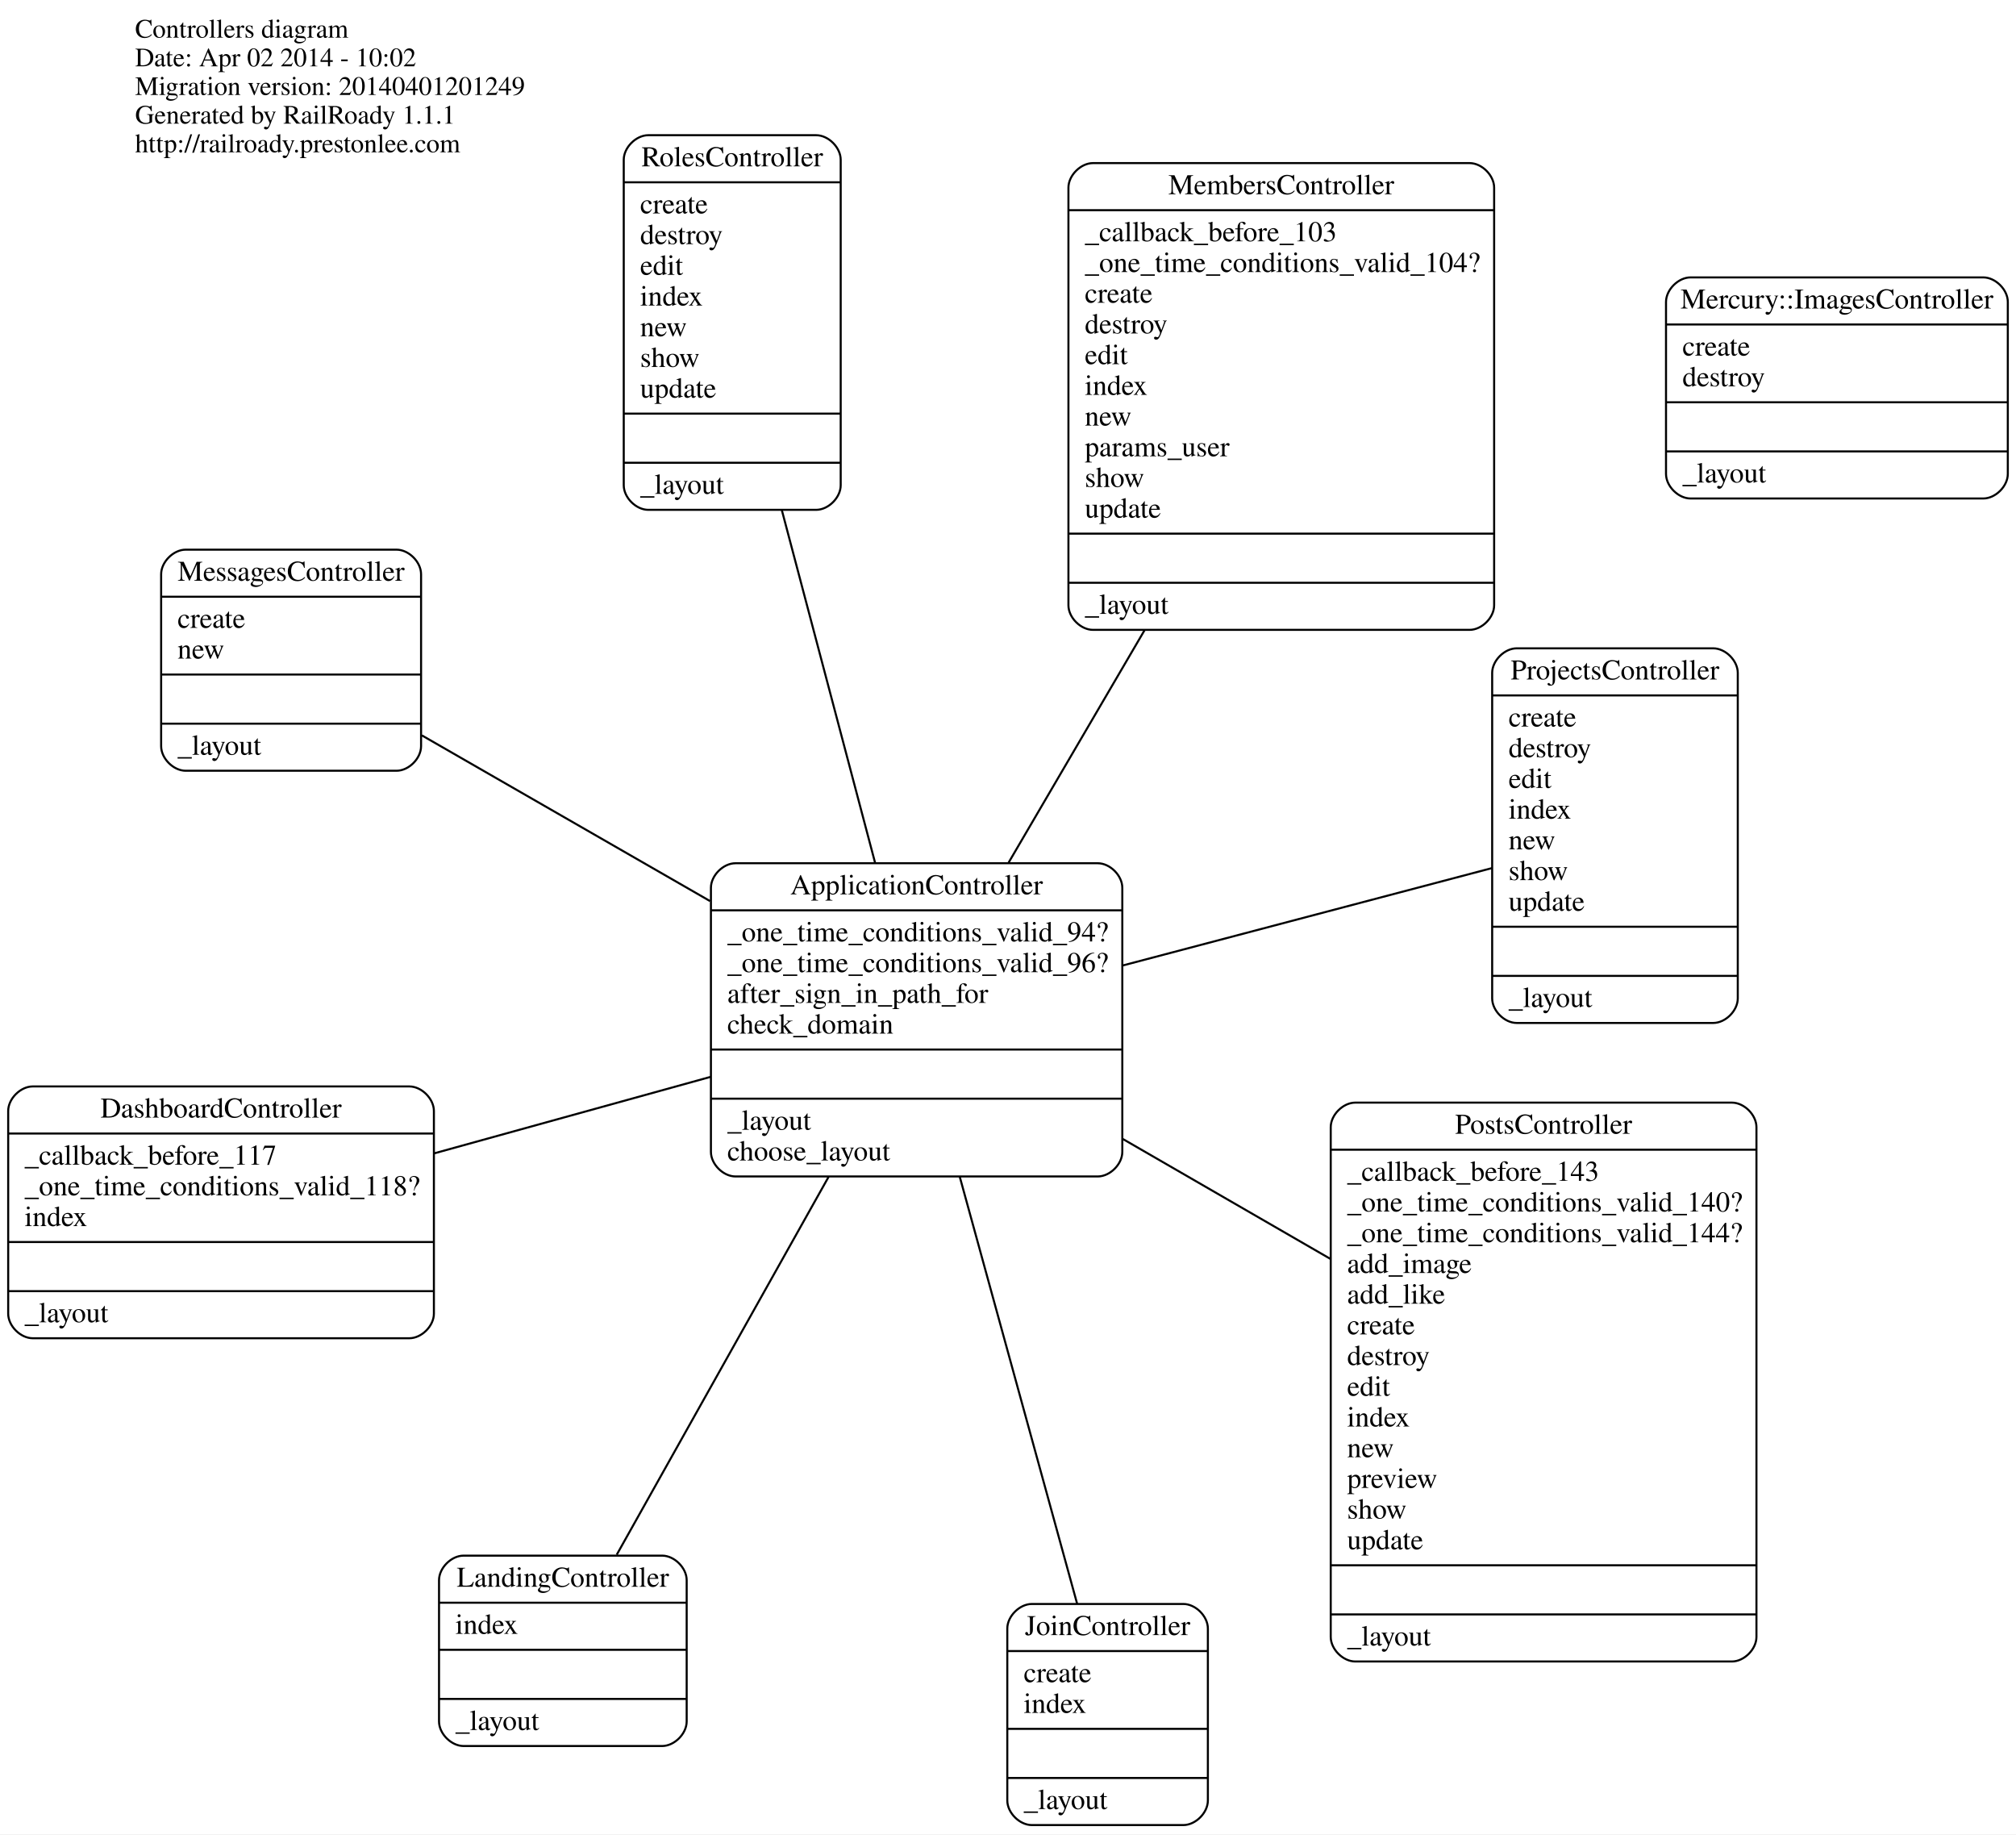
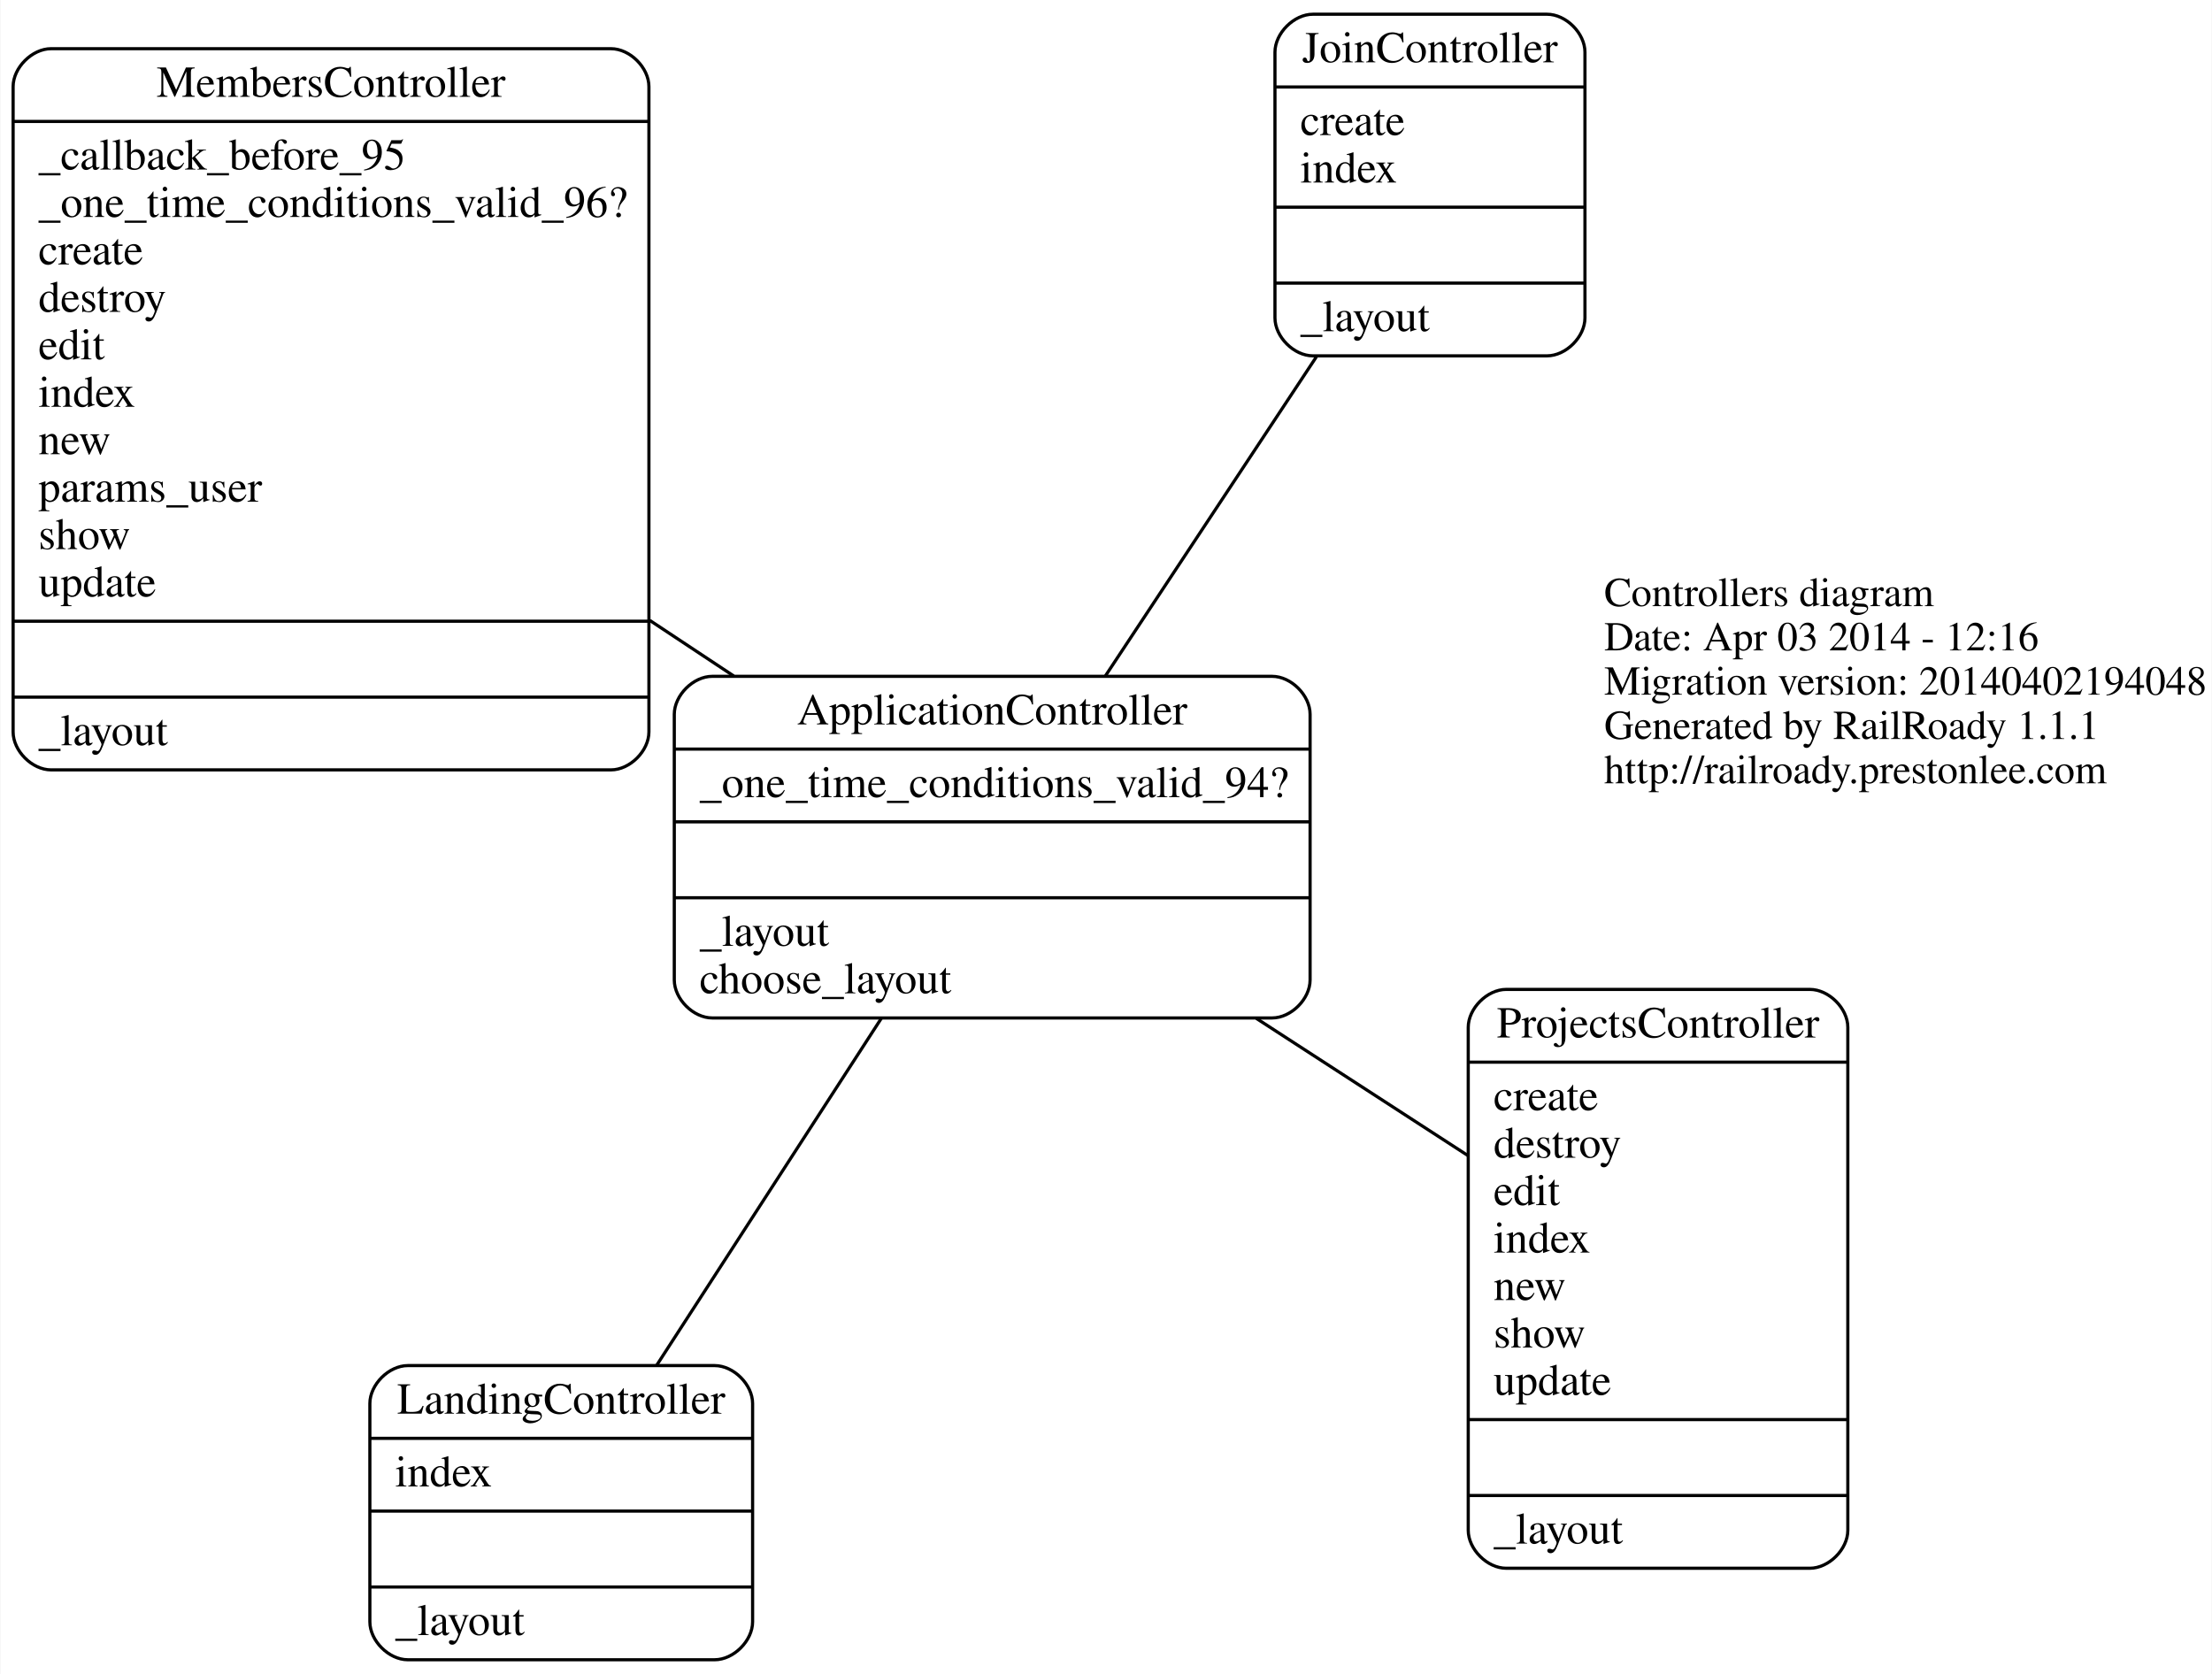
- <svg xmlns="http://www.w3.org/2000/svg" width="985pt" height="896pt" viewBox="0.00 0.00 985.00 896.00">
-   <g id="graph0" class="graph" transform="scale(1 1) rotate(0) translate(4 892)">
-     <polygon fill="white" stroke="none" points="-4,4 -4,-892 981,-892 981,4 -4,4" />
+ <svg xmlns="http://www.w3.org/2000/svg" width="699pt" height="529pt" viewBox="0.00 0.00 699.00 529.22">
+   <g id="graph0" class="graph" transform="scale(1 1) rotate(0) translate(4 525.219)">
+     <polygon fill="white" stroke="none" points="-4,4 -4,-525.219 695,-525.219 695,4 -4,4" />
    <g id="node1" class="node">
-       <text text-anchor="start" x="62" y="-873.6" font-family="Times,serif" font-size="13.00">Controllers diagram</text>
-       <text text-anchor="start" x="62" y="-859.6" font-family="Times,serif" font-size="13.00">Date: Apr 02 2014 - 10:02</text>
-       <text text-anchor="start" x="62" y="-845.6" font-family="Times,serif" font-size="13.00">Migration version: 20140401201249</text>
-       <text text-anchor="start" x="62" y="-831.6" font-family="Times,serif" font-size="13.00">Generated by RailRoady 1.1.1</text>
-       <text text-anchor="start" x="62" y="-817.6" font-family="Times,serif" font-size="13.00">http://railroady.prestonlee.com</text>
+       <text text-anchor="start" x="503" y="-333.6" font-family="Times,serif" font-size="13.00">Controllers diagram</text>
+       <text text-anchor="start" x="503" y="-319.6" font-family="Times,serif" font-size="13.00">Date: Apr 03 2014 - 12:16</text>
+       <text text-anchor="start" x="503" y="-305.6" font-family="Times,serif" font-size="13.00">Migration version: 20140402194048</text>
+       <text text-anchor="start" x="503" y="-291.6" font-family="Times,serif" font-size="13.00">Generated by RailRoady 1.1.1</text>
+       <text text-anchor="start" x="503" y="-277.6" font-family="Times,serif" font-size="13.00">http://railroady.prestonlee.com</text>
    </g>
    <g id="node2" class="node">
-       <path fill="none" stroke="black" d="M355.351,-317.33C355.351,-317.33 532.351,-317.33 532.351,-317.33 538.351,-317.33 544.351,-323.33 544.351,-329.33 544.351,-329.33 544.351,-458.33 544.351,-458.33 544.351,-464.33 538.351,-470.33 532.351,-470.33 532.351,-470.33 355.351,-470.33 355.351,-470.33 349.351,-470.33 343.351,-464.33 343.351,-458.33 343.351,-458.33 343.351,-329.33 343.351,-329.33 343.351,-323.33 349.351,-317.33 355.351,-317.33" />
-       <text text-anchor="middle" x="443.851" y="-455.13" font-family="Times,serif" font-size="14.00">ApplicationController</text>
-       <polyline fill="none" stroke="black" points="343.351,-447.33 544.351,-447.33 " />
-       <text text-anchor="start" x="351.351" y="-432.13" font-family="Times,serif" font-size="14.00">_one_time_conditions_valid_94?</text>
-       <text text-anchor="start" x="351.351" y="-417.13" font-family="Times,serif" font-size="14.00">_one_time_conditions_valid_96?</text>
-       <text text-anchor="start" x="351.351" y="-402.13" font-family="Times,serif" font-size="14.00">after_sign_in_path_for</text>
-       <text text-anchor="start" x="351.351" y="-387.13" font-family="Times,serif" font-size="14.00">check_domain</text>
-       <polyline fill="none" stroke="black" points="343.351,-379.33 544.351,-379.33 " />
-       <polyline fill="none" stroke="black" points="343.351,-355.33 544.351,-355.33 " />
-       <text text-anchor="start" x="351.351" y="-340.13" font-family="Times,serif" font-size="14.00">_layout</text>
-       <text text-anchor="start" x="351.351" y="-325.13" font-family="Times,serif" font-size="14.00">choose_layout</text>
+       <path fill="none" stroke="black" d="M221.021,-203.401C221.021,-203.401 398.021,-203.401 398.021,-203.401 404.021,-203.401 410.021,-209.401 410.021,-215.401 410.021,-215.401 410.021,-299.401 410.021,-299.401 410.021,-305.401 404.021,-311.401 398.021,-311.401 398.021,-311.401 221.021,-311.401 221.021,-311.401 215.021,-311.401 209.021,-305.401 209.021,-299.401 209.021,-299.401 209.021,-215.401 209.021,-215.401 209.021,-209.401 215.021,-203.401 221.021,-203.401" />
+       <text text-anchor="middle" x="309.521" y="-296.201" font-family="Times,serif" font-size="14.00">ApplicationController</text>
+       <polyline fill="none" stroke="black" points="209.021,-288.401 410.021,-288.401 " />
+       <text text-anchor="start" x="217.021" y="-273.201" font-family="Times,serif" font-size="14.00">_one_time_conditions_valid_94?</text>
+       <polyline fill="none" stroke="black" points="209.021,-265.401 410.021,-265.401 " />
+       <polyline fill="none" stroke="black" points="209.021,-241.401 410.021,-241.401 " />
+       <text text-anchor="start" x="217.021" y="-226.201" font-family="Times,serif" font-size="14.00">_layout</text>
+       <text text-anchor="start" x="217.021" y="-211.201" font-family="Times,serif" font-size="14.00">choose_layout</text>
    </g>
    <g id="node3" class="node">
-       <path fill="none" stroke="black" d="M737.062,-392.308C737.062,-392.308 833.062,-392.308 833.062,-392.308 839.062,-392.308 845.062,-398.308 845.062,-404.308 845.062,-404.308 845.062,-563.308 845.062,-563.308 845.062,-569.308 839.062,-575.308 833.062,-575.308 833.062,-575.308 737.062,-575.308 737.062,-575.308 731.062,-575.308 725.062,-569.308 725.062,-563.308 725.062,-563.308 725.062,-404.308 725.062,-404.308 725.062,-398.308 731.062,-392.308 737.062,-392.308" />
-       <text text-anchor="middle" x="785.062" y="-560.108" font-family="Times,serif" font-size="14.00">ProjectsController</text>
-       <polyline fill="none" stroke="black" points="725.062,-552.308 845.062,-552.308 " />
-       <text text-anchor="start" x="733.062" y="-537.108" font-family="Times,serif" font-size="14.00">create</text>
-       <text text-anchor="start" x="733.062" y="-522.108" font-family="Times,serif" font-size="14.00">destroy</text>
-       <text text-anchor="start" x="733.062" y="-507.108" font-family="Times,serif" font-size="14.00">edit</text>
-       <text text-anchor="start" x="733.062" y="-492.108" font-family="Times,serif" font-size="14.00">index</text>
-       <text text-anchor="start" x="733.062" y="-477.108" font-family="Times,serif" font-size="14.00">new</text>
-       <text text-anchor="start" x="733.062" y="-462.108" font-family="Times,serif" font-size="14.00">show</text>
-       <text text-anchor="start" x="733.062" y="-447.108" font-family="Times,serif" font-size="14.00">update</text>
-       <polyline fill="none" stroke="black" points="725.062,-439.308 845.062,-439.308 " />
-       <polyline fill="none" stroke="black" points="725.062,-415.308 845.062,-415.308 " />
-       <text text-anchor="start" x="733.062" y="-400.108" font-family="Times,serif" font-size="14.00">_layout</text>
+       <path fill="none" stroke="black" d="M472.017,-29.426C472.017,-29.426 568.017,-29.426 568.017,-29.426 574.017,-29.426 580.017,-35.426 580.017,-41.426 580.017,-41.426 580.017,-200.426 580.017,-200.426 580.017,-206.426 574.017,-212.426 568.017,-212.426 568.017,-212.426 472.017,-212.426 472.017,-212.426 466.017,-212.426 460.017,-206.426 460.017,-200.426 460.017,-200.426 460.017,-41.426 460.017,-41.426 460.017,-35.426 466.017,-29.426 472.017,-29.426" />
+       <text text-anchor="middle" x="520.017" y="-197.226" font-family="Times,serif" font-size="14.00">ProjectsController</text>
+       <polyline fill="none" stroke="black" points="460.017,-189.426 580.017,-189.426 " />
+       <text text-anchor="start" x="468.017" y="-174.226" font-family="Times,serif" font-size="14.00">create</text>
+       <text text-anchor="start" x="468.017" y="-159.226" font-family="Times,serif" font-size="14.00">destroy</text>
+       <text text-anchor="start" x="468.017" y="-144.226" font-family="Times,serif" font-size="14.00">edit</text>
+       <text text-anchor="start" x="468.017" y="-129.226" font-family="Times,serif" font-size="14.00">index</text>
+       <text text-anchor="start" x="468.017" y="-114.226" font-family="Times,serif" font-size="14.00">new</text>
+       <text text-anchor="start" x="468.017" y="-99.226" font-family="Times,serif" font-size="14.00">show</text>
+       <text text-anchor="start" x="468.017" y="-84.226" font-family="Times,serif" font-size="14.00">update</text>
+       <polyline fill="none" stroke="black" points="460.017,-76.426 580.017,-76.426 " />
+       <polyline fill="none" stroke="black" points="460.017,-52.426 580.017,-52.426 " />
+       <text text-anchor="start" x="468.017" y="-37.226" font-family="Times,serif" font-size="14.00">_layout</text>
    </g>
    <g id="edge1" class="edge">
-       <path fill="none" stroke="black" d="M544.38,-420.34C603.059,-435.813 675.125,-454.817 725.024,-467.976" />
+       <path fill="none" stroke="black" d="M393.017,-203.267C415.4,-188.755 439.155,-173.353 459.991,-159.844" />
    </g>
    <g id="node4" class="node">
-       <path fill="none" stroke="black" d="M222.505,-39.114C222.505,-39.114 319.505,-39.114 319.505,-39.114 325.505,-39.114 331.505,-45.114 331.505,-51.114 331.505,-51.114 331.505,-120.114 331.505,-120.114 331.505,-126.114 325.505,-132.114 319.505,-132.114 319.505,-132.114 222.505,-132.114 222.505,-132.114 216.505,-132.114 210.505,-126.114 210.505,-120.114 210.505,-120.114 210.505,-51.114 210.505,-51.114 210.505,-45.114 216.505,-39.114 222.505,-39.114" />
-       <text text-anchor="middle" x="271.005" y="-116.914" font-family="Times,serif" font-size="14.00">LandingController</text>
-       <polyline fill="none" stroke="black" points="210.505,-109.114 331.505,-109.114 " />
-       <text text-anchor="start" x="218.505" y="-93.914" font-family="Times,serif" font-size="14.00">index</text>
-       <polyline fill="none" stroke="black" points="210.505,-86.114 331.505,-86.114 " />
-       <polyline fill="none" stroke="black" points="210.505,-62.114 331.505,-62.114 " />
-       <text text-anchor="start" x="218.505" y="-46.914" font-family="Times,serif" font-size="14.00">_layout</text>
+       <path fill="none" stroke="black" d="M124.781,-0.5C124.781,-0.5 221.781,-0.5 221.781,-0.5 227.781,-0.5 233.781,-6.5 233.781,-12.5 233.781,-12.5 233.781,-81.5 233.781,-81.5 233.781,-87.5 227.781,-93.5 221.781,-93.5 221.781,-93.5 124.781,-93.5 124.781,-93.5 118.781,-93.5 112.781,-87.5 112.781,-81.5 112.781,-81.5 112.781,-12.5 112.781,-12.5 112.781,-6.5 118.781,-0.5 124.781,-0.5" />
+       <text text-anchor="middle" x="173.281" y="-78.3" font-family="Times,serif" font-size="14.00">LandingController</text>
+       <polyline fill="none" stroke="black" points="112.781,-70.5 233.781,-70.5 " />
+       <text text-anchor="start" x="120.781" y="-55.3" font-family="Times,serif" font-size="14.00">index</text>
+       <polyline fill="none" stroke="black" points="112.781,-47.5 233.781,-47.5 " />
+       <polyline fill="none" stroke="black" points="112.781,-23.5 233.781,-23.5 " />
+       <text text-anchor="start" x="120.781" y="-8.3" font-family="Times,serif" font-size="14.00">_layout</text>
    </g>
    <g id="edge2" class="edge">
-       <path fill="none" stroke="black" d="M400.903,-317.246C368.409,-259.303 324.828,-181.59 297.328,-132.552" />
+       <path fill="none" stroke="black" d="M274.436,-203.218C252.439,-169.247 224.378,-125.912 203.394,-93.505" />
    </g>
    <g id="node5" class="node">
-       <path fill="none" stroke="black" d="M86.73,-515.508C86.73,-515.508 189.73,-515.508 189.73,-515.508 195.73,-515.508 201.73,-521.508 201.73,-527.508 201.73,-527.508 201.73,-611.508 201.73,-611.508 201.73,-617.508 195.73,-623.508 189.73,-623.508 189.73,-623.508 86.73,-623.508 86.73,-623.508 80.73,-623.508 74.73,-617.508 74.73,-611.508 74.73,-611.508 74.73,-527.508 74.73,-527.508 74.73,-521.508 80.73,-515.508 86.73,-515.508" />
-       <text text-anchor="middle" x="138.23" y="-608.308" font-family="Times,serif" font-size="14.00">MessagesController</text>
-       <polyline fill="none" stroke="black" points="74.73,-600.508 201.73,-600.508 " />
-       <text text-anchor="start" x="82.73" y="-585.308" font-family="Times,serif" font-size="14.00">create</text>
-       <text text-anchor="start" x="82.73" y="-570.308" font-family="Times,serif" font-size="14.00">new</text>
-       <polyline fill="none" stroke="black" points="74.73,-562.508 201.73,-562.508 " />
-       <polyline fill="none" stroke="black" points="74.73,-538.508 201.73,-538.508 " />
-       <text text-anchor="start" x="82.73" y="-523.308" font-family="Times,serif" font-size="14.00">_layout</text>
+       <path fill="none" stroke="black" d="M12,-281.825C12,-281.825 189,-281.825 189,-281.825 195,-281.825 201,-287.825 201,-293.825 201,-293.825 201,-497.825 201,-497.825 201,-503.825 195,-509.825 189,-509.825 189,-509.825 12,-509.825 12,-509.825 6,-509.825 0,-503.825 0,-497.825 0,-497.825 0,-293.825 0,-293.825 0,-287.825 6,-281.825 12,-281.825" />
+       <text text-anchor="middle" x="100.5" y="-494.625" font-family="Times,serif" font-size="14.00">MembersController</text>
+       <polyline fill="none" stroke="black" points="0,-486.825 201,-486.825 " />
+       <text text-anchor="start" x="8" y="-471.625" font-family="Times,serif" font-size="14.00">_callback_before_95</text>
+       <text text-anchor="start" x="8" y="-456.625" font-family="Times,serif" font-size="14.00">_one_time_conditions_valid_96?</text>
+       <text text-anchor="start" x="8" y="-441.625" font-family="Times,serif" font-size="14.00">create</text>
+       <text text-anchor="start" x="8" y="-426.625" font-family="Times,serif" font-size="14.00">destroy</text>
+       <text text-anchor="start" x="8" y="-411.625" font-family="Times,serif" font-size="14.00">edit</text>
+       <text text-anchor="start" x="8" y="-396.625" font-family="Times,serif" font-size="14.00">index</text>
+       <text text-anchor="start" x="8" y="-381.625" font-family="Times,serif" font-size="14.00">new</text>
+       <text text-anchor="start" x="8" y="-366.625" font-family="Times,serif" font-size="14.00">params_user</text>
+       <text text-anchor="start" x="8" y="-351.625" font-family="Times,serif" font-size="14.00">show</text>
+       <text text-anchor="start" x="8" y="-336.625" font-family="Times,serif" font-size="14.00">update</text>
+       <polyline fill="none" stroke="black" points="0,-328.825 201,-328.825 " />
+       <polyline fill="none" stroke="black" points="0,-304.825 201,-304.825 " />
+       <text text-anchor="start" x="8" y="-289.625" font-family="Times,serif" font-size="14.00">_layout</text>
    </g>
    <g id="edge3" class="edge">
-       <path fill="none" stroke="black" d="M342.933,-451.84C296.51,-478.525 242.837,-509.378 202.099,-532.795" />
+       <path fill="none" stroke="black" d="M227.81,-311.514C219.108,-317.277 210.184,-323.187 201.296,-329.073" />
    </g>
    <g id="node6" class="node">
-       <path fill="none" stroke="black" d="M530.025,-584.33C530.025,-584.33 714.025,-584.33 714.025,-584.33 720.025,-584.33 726.025,-590.33 726.025,-596.33 726.025,-596.33 726.025,-800.33 726.025,-800.33 726.025,-806.33 720.025,-812.33 714.025,-812.33 714.025,-812.33 530.025,-812.33 530.025,-812.33 524.025,-812.33 518.025,-806.33 518.025,-800.33 518.025,-800.33 518.025,-596.33 518.025,-596.33 518.025,-590.33 524.025,-584.33 530.025,-584.33" />
-       <text text-anchor="middle" x="622.025" y="-797.13" font-family="Times,serif" font-size="14.00">MembersController</text>
-       <polyline fill="none" stroke="black" points="518.025,-789.33 726.025,-789.33 " />
-       <text text-anchor="start" x="526.025" y="-774.13" font-family="Times,serif" font-size="14.00">_callback_before_103</text>
-       <text text-anchor="start" x="526.025" y="-759.13" font-family="Times,serif" font-size="14.00">_one_time_conditions_valid_104?</text>
-       <text text-anchor="start" x="526.025" y="-744.13" font-family="Times,serif" font-size="14.00">create</text>
-       <text text-anchor="start" x="526.025" y="-729.13" font-family="Times,serif" font-size="14.00">destroy</text>
-       <text text-anchor="start" x="526.025" y="-714.13" font-family="Times,serif" font-size="14.00">edit</text>
-       <text text-anchor="start" x="526.025" y="-699.13" font-family="Times,serif" font-size="14.00">index</text>
-       <text text-anchor="start" x="526.025" y="-684.13" font-family="Times,serif" font-size="14.00">new</text>
-       <text text-anchor="start" x="526.025" y="-669.13" font-family="Times,serif" font-size="14.00">params_user</text>
-       <text text-anchor="start" x="526.025" y="-654.13" font-family="Times,serif" font-size="14.00">show</text>
-       <text text-anchor="start" x="526.025" y="-639.13" font-family="Times,serif" font-size="14.00">update</text>
-       <polyline fill="none" stroke="black" points="518.025,-631.33 726.025,-631.33 " />
-       <polyline fill="none" stroke="black" points="518.025,-607.33 726.025,-607.33 " />
-       <text text-anchor="start" x="526.025" y="-592.13" font-family="Times,serif" font-size="14.00">_layout</text>
+       <path fill="none" stroke="black" d="M410.915,-412.719C410.915,-412.719 484.915,-412.719 484.915,-412.719 490.915,-412.719 496.915,-418.719 496.915,-424.719 496.915,-424.719 496.915,-508.719 496.915,-508.719 496.915,-514.719 490.915,-520.719 484.915,-520.719 484.915,-520.719 410.915,-520.719 410.915,-520.719 404.915,-520.719 398.915,-514.719 398.915,-508.719 398.915,-508.719 398.915,-424.719 398.915,-424.719 398.915,-418.719 404.915,-412.719 410.915,-412.719" />
+       <text text-anchor="middle" x="447.915" y="-505.519" font-family="Times,serif" font-size="14.00">JoinController</text>
+       <polyline fill="none" stroke="black" points="398.915,-497.719 496.915,-497.719 " />
+       <text text-anchor="start" x="406.915" y="-482.519" font-family="Times,serif" font-size="14.00">create</text>
+       <text text-anchor="start" x="406.915" y="-467.519" font-family="Times,serif" font-size="14.00">index</text>
+       <polyline fill="none" stroke="black" points="398.915,-459.719 496.915,-459.719 " />
+       <polyline fill="none" stroke="black" points="398.915,-435.719 496.915,-435.719 " />
+       <text text-anchor="start" x="406.915" y="-420.519" font-family="Times,serif" font-size="14.00">_layout</text>
    </g>
    <g id="edge4" class="edge">
-       <path fill="none" stroke="black" d="M488.812,-470.668C508.915,-505.024 533.028,-546.233 555.181,-584.092" />
-     </g>
-     <g id="node7" class="node">
-       <path fill="none" stroke="black" d="M312.756,-642.957C312.756,-642.957 394.756,-642.957 394.756,-642.957 400.756,-642.957 406.756,-648.957 406.756,-654.957 406.756,-654.957 406.756,-813.957 406.756,-813.957 406.756,-819.957 400.756,-825.957 394.756,-825.957 394.756,-825.957 312.756,-825.957 312.756,-825.957 306.756,-825.957 300.756,-819.957 300.756,-813.957 300.756,-813.957 300.756,-654.957 300.756,-654.957 300.756,-648.957 306.756,-642.957 312.756,-642.957" />
-       <text text-anchor="middle" x="353.756" y="-810.757" font-family="Times,serif" font-size="14.00">RolesController</text>
-       <polyline fill="none" stroke="black" points="300.756,-802.957 406.756,-802.957 " />
-       <text text-anchor="start" x="308.756" y="-787.757" font-family="Times,serif" font-size="14.00">create</text>
-       <text text-anchor="start" x="308.756" y="-772.757" font-family="Times,serif" font-size="14.00">destroy</text>
-       <text text-anchor="start" x="308.756" y="-757.757" font-family="Times,serif" font-size="14.00">edit</text>
-       <text text-anchor="start" x="308.756" y="-742.757" font-family="Times,serif" font-size="14.00">index</text>
-       <text text-anchor="start" x="308.756" y="-727.757" font-family="Times,serif" font-size="14.00">new</text>
-       <text text-anchor="start" x="308.756" y="-712.757" font-family="Times,serif" font-size="14.00">show</text>
-       <text text-anchor="start" x="308.756" y="-697.757" font-family="Times,serif" font-size="14.00">update</text>
-       <polyline fill="none" stroke="black" points="300.756,-689.957 406.756,-689.957 " />
-       <polyline fill="none" stroke="black" points="300.756,-665.957 406.756,-665.957 " />
-       <text text-anchor="start" x="308.756" y="-650.757" font-family="Times,serif" font-size="14.00">_layout</text>
-     </g>
-     <g id="edge5" class="edge">
-       <path fill="none" stroke="black" d="M423.52,-470.698C410.026,-521.715 392.247,-588.935 378.014,-642.745" />
-     </g>
-     <g id="node8" class="node">
-       <path fill="none" stroke="black" d="M12,-238.304C12,-238.304 196,-238.304 196,-238.304 202,-238.304 208,-244.304 208,-250.304 208,-250.304 208,-349.304 208,-349.304 208,-355.304 202,-361.304 196,-361.304 196,-361.304 12,-361.304 12,-361.304 6,-361.304 0,-355.304 0,-349.304 0,-349.304 0,-250.304 0,-250.304 0,-244.304 6,-238.304 12,-238.304" />
-       <text text-anchor="middle" x="104" y="-346.104" font-family="Times,serif" font-size="14.00">DashboardController</text>
-       <polyline fill="none" stroke="black" points="0,-338.304 208,-338.304 " />
-       <text text-anchor="start" x="8" y="-323.104" font-family="Times,serif" font-size="14.00">_callback_before_117</text>
-       <text text-anchor="start" x="8" y="-308.104" font-family="Times,serif" font-size="14.00">_one_time_conditions_valid_118?</text>
-       <text text-anchor="start" x="8" y="-293.104" font-family="Times,serif" font-size="14.00">index</text>
-       <polyline fill="none" stroke="black" points="0,-285.304 208,-285.304 " />
-       <polyline fill="none" stroke="black" points="0,-261.304 208,-261.304 " />
-       <text text-anchor="start" x="8" y="-246.104" font-family="Times,serif" font-size="14.00">_layout</text>
-     </g>
-     <g id="edge6" class="edge">
-       <path fill="none" stroke="black" d="M343.264,-366.001C300.693,-354.223 251.113,-340.506 208.162,-328.622" />
-     </g>
-     <g id="node9" class="node">
-       <path fill="none" stroke="black" d="M658.185,-80.401C658.185,-80.401 842.185,-80.401 842.185,-80.401 848.185,-80.401 854.185,-86.401 854.185,-92.401 854.185,-92.401 854.185,-341.401 854.185,-341.401 854.185,-347.401 848.185,-353.401 842.185,-353.401 842.185,-353.401 658.185,-353.401 658.185,-353.401 652.185,-353.401 646.185,-347.401 646.185,-341.401 646.185,-341.401 646.185,-92.401 646.185,-92.401 646.185,-86.401 652.185,-80.401 658.185,-80.401" />
-       <text text-anchor="middle" x="750.185" y="-338.201" font-family="Times,serif" font-size="14.00">PostsController</text>
-       <polyline fill="none" stroke="black" points="646.185,-330.401 854.185,-330.401 " />
-       <text text-anchor="start" x="654.185" y="-315.201" font-family="Times,serif" font-size="14.00">_callback_before_143</text>
-       <text text-anchor="start" x="654.185" y="-300.201" font-family="Times,serif" font-size="14.00">_one_time_conditions_valid_140?</text>
-       <text text-anchor="start" x="654.185" y="-285.201" font-family="Times,serif" font-size="14.00">_one_time_conditions_valid_144?</text>
-       <text text-anchor="start" x="654.185" y="-270.201" font-family="Times,serif" font-size="14.00">add_image</text>
-       <text text-anchor="start" x="654.185" y="-255.201" font-family="Times,serif" font-size="14.00">add_like</text>
-       <text text-anchor="start" x="654.185" y="-240.201" font-family="Times,serif" font-size="14.00">create</text>
-       <text text-anchor="start" x="654.185" y="-225.201" font-family="Times,serif" font-size="14.00">destroy</text>
-       <text text-anchor="start" x="654.185" y="-210.201" font-family="Times,serif" font-size="14.00">edit</text>
-       <text text-anchor="start" x="654.185" y="-195.201" font-family="Times,serif" font-size="14.00">index</text>
-       <text text-anchor="start" x="654.185" y="-180.201" font-family="Times,serif" font-size="14.00">new</text>
-       <text text-anchor="start" x="654.185" y="-165.201" font-family="Times,serif" font-size="14.00">preview</text>
-       <text text-anchor="start" x="654.185" y="-150.201" font-family="Times,serif" font-size="14.00">show</text>
-       <text text-anchor="start" x="654.185" y="-135.201" font-family="Times,serif" font-size="14.00">update</text>
-       <polyline fill="none" stroke="black" points="646.185,-127.401 854.185,-127.401 " />
-       <polyline fill="none" stroke="black" points="646.185,-103.401 854.185,-103.401 " />
-       <text text-anchor="start" x="654.185" y="-88.201" font-family="Times,serif" font-size="14.00">_layout</text>
-     </g>
-     <g id="edge7" class="edge">
-       <path fill="none" stroke="black" d="M544.581,-335.652C577.103,-316.868 613.213,-296.012 645.981,-277.086" />
-     </g>
-     <g id="node10" class="node">
-       <path fill="none" stroke="black" d="M500.157,-0.5C500.157,-0.5 574.157,-0.5 574.157,-0.5 580.157,-0.5 586.157,-6.5 586.157,-12.5 586.157,-12.5 586.157,-96.5 586.157,-96.5 586.157,-102.5 580.157,-108.5 574.157,-108.5 574.157,-108.5 500.157,-108.5 500.157,-108.5 494.157,-108.5 488.157,-102.5 488.157,-96.5 488.157,-96.5 488.157,-12.5 488.157,-12.5 488.157,-6.5 494.157,-0.5 500.157,-0.5" />
-       <text text-anchor="middle" x="537.157" y="-93.3" font-family="Times,serif" font-size="14.00">JoinController</text>
-       <polyline fill="none" stroke="black" points="488.157,-85.5 586.157,-85.5 " />
-       <text text-anchor="start" x="496.157" y="-70.3" font-family="Times,serif" font-size="14.00">create</text>
-       <text text-anchor="start" x="496.157" y="-55.3" font-family="Times,serif" font-size="14.00">index</text>
-       <polyline fill="none" stroke="black" points="488.157,-47.5 586.157,-47.5 " />
-       <polyline fill="none" stroke="black" points="488.157,-23.5 586.157,-23.5 " />
-       <text text-anchor="start" x="496.157" y="-8.3" font-family="Times,serif" font-size="14.00">_layout</text>
-     </g>
-     <g id="edge8" class="edge">
-       <path fill="none" stroke="black" d="M464.907,-317.255C482.376,-253.726 506.779,-164.978 522.274,-108.625" />
-     </g>
-     <g id="node11" class="node">
-       <path fill="none" stroke="black" d="M822,-648.5C822,-648.5 965,-648.5 965,-648.5 971,-648.5 977,-654.5 977,-660.5 977,-660.5 977,-744.5 977,-744.5 977,-750.5 971,-756.5 965,-756.5 965,-756.5 822,-756.5 822,-756.5 816,-756.5 810,-750.5 810,-744.5 810,-744.5 810,-660.5 810,-660.5 810,-654.5 816,-648.5 822,-648.5" />
-       <text text-anchor="middle" x="893.5" y="-741.3" font-family="Times,serif" font-size="14.00">Mercury::ImagesController</text>
-       <polyline fill="none" stroke="black" points="810,-733.5 977,-733.5 " />
-       <text text-anchor="start" x="818" y="-718.3" font-family="Times,serif" font-size="14.00">create</text>
-       <text text-anchor="start" x="818" y="-703.3" font-family="Times,serif" font-size="14.00">destroy</text>
-       <polyline fill="none" stroke="black" points="810,-695.5 977,-695.5 " />
-       <polyline fill="none" stroke="black" points="810,-671.5 977,-671.5 " />
-       <text text-anchor="start" x="818" y="-656.3" font-family="Times,serif" font-size="14.00">_layout</text>
+       <path fill="none" stroke="black" d="M345.341,-311.578C365.844,-342.588 391.487,-381.373 412.005,-412.406" />
    </g>
  </g>
</svg>
